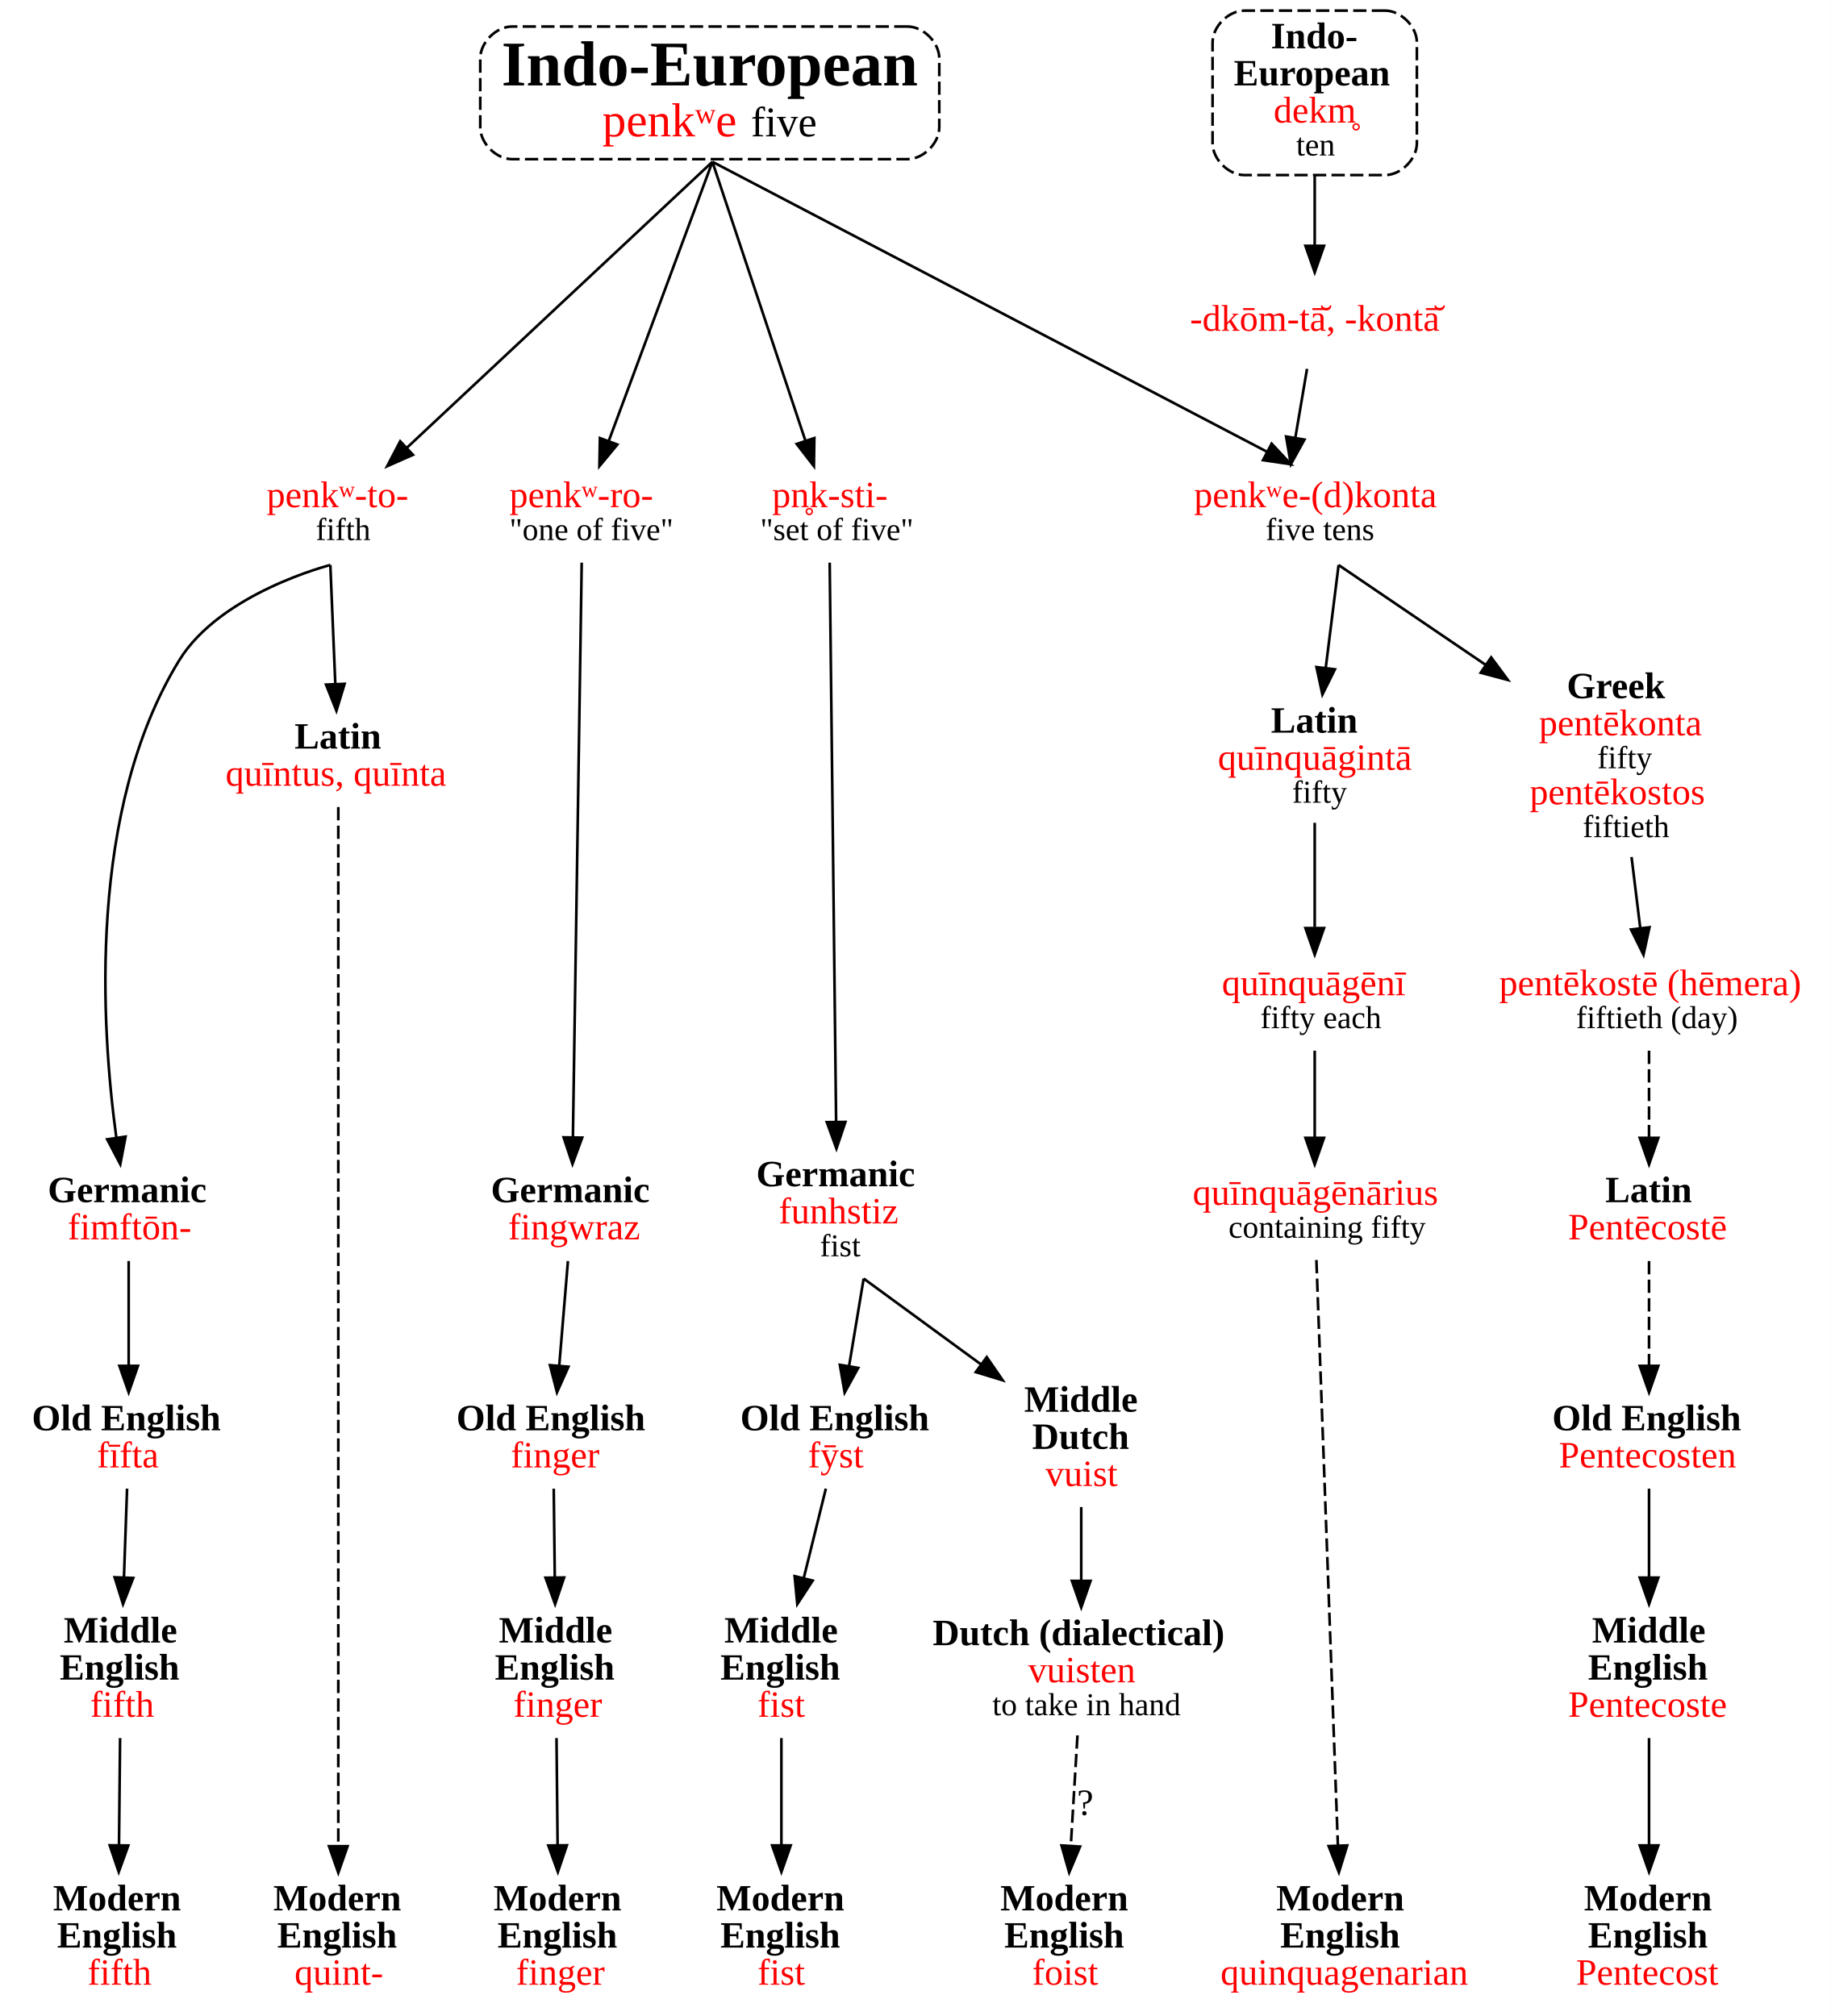
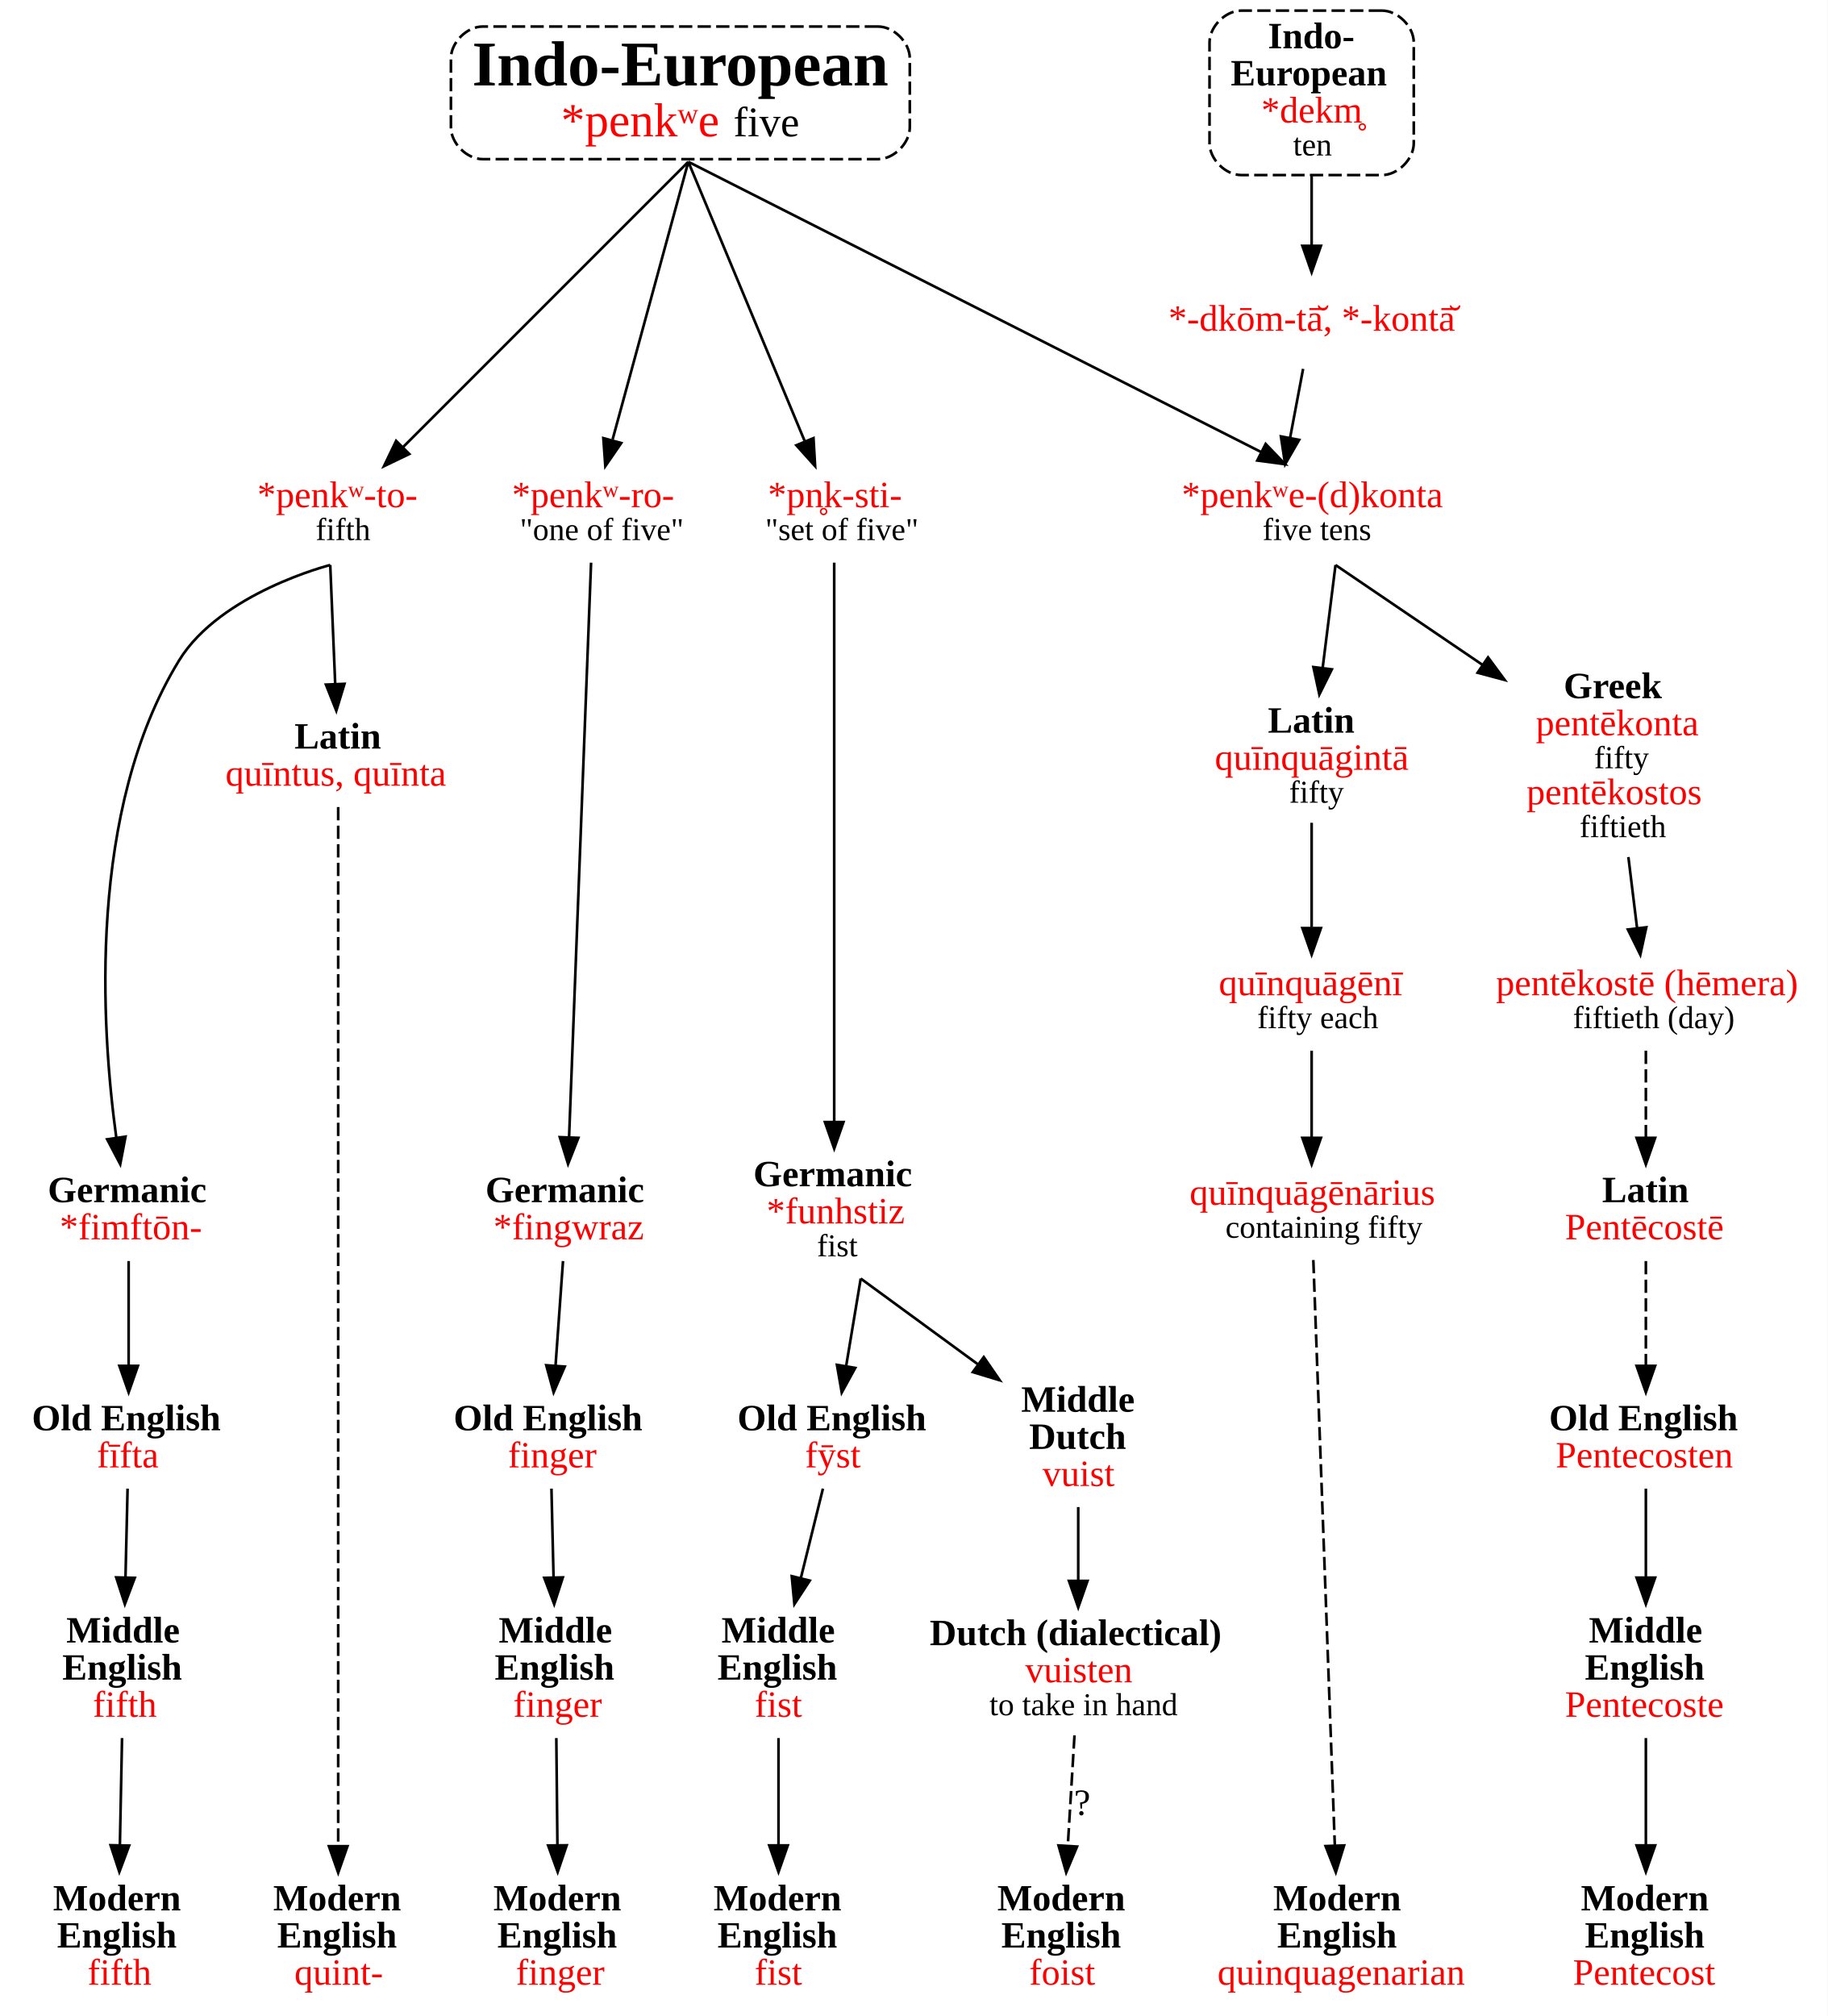
- <svg xmlns="http://www.w3.org/2000/svg" xmlns:xlink="http://www.w3.org/1999/xlink" width="690pt" height="760pt" viewBox="0.00 0.00 690.00 760.00">
+ <svg xmlns="http://www.w3.org/2000/svg" xmlns:xlink="http://www.w3.org/1999/xlink" width="689pt" height="760pt" viewBox="0.00 0.00 689.00 760.00">
  <g id="graph0" class="graph" transform="scale(1 1) rotate(0) translate(4 756)">
-     <polygon fill="white" stroke="transparent" points="-4,4 -4,-756 686,-756 686,4 -4,4" />
+     <polygon fill="white" stroke="transparent" points="-4,4 -4,-756 685,-756 685,4 -4,4" />
    <g id="node1" class="node">
      <g id="a_node1">
-         <a xlink:href="penkwe-five0.svg" xlink:title="Indo-European &quot;penkʷe&quot; five">
-           <path fill="none" stroke="black" stroke-dasharray="5,2" d="M338,-746C338,-746 189,-746 189,-746 183,-746 177,-740 177,-734 177,-734 177,-708 177,-708 177,-702 183,-696 189,-696 189,-696 338,-696 338,-696 344,-696 350,-702 350,-708 350,-708 350,-734 350,-734 350,-740 344,-746 338,-746" />
-           <text text-anchor="start" x="185" y="-723.8" font-family="Times New Roman,serif" font-weight="bold" font-size="24.00">Indo-European</text>
-           <text text-anchor="start" x="223" y="-704.6" font-family="Times New Roman,serif" font-size="18.00" fill="red">penkʷe </text>
-           <text text-anchor="start" x="279" y="-704.6" font-family="Times New Roman,serif" font-size="16.00">five</text>
+         <a xlink:href="penkwe-five0.svg" xlink:title="Indo-European &quot;*penkʷe&quot; five">
+           <path fill="none" stroke="black" stroke-dasharray="5,2" d="M327,-746C327,-746 178,-746 178,-746 172,-746 166,-740 166,-734 166,-734 166,-708 166,-708 166,-702 172,-696 178,-696 178,-696 327,-696 327,-696 333,-696 339,-702 339,-708 339,-708 339,-734 339,-734 339,-740 333,-746 327,-746" />
+           <text text-anchor="start" x="174" y="-723.8" font-family="Times New Roman,serif" font-weight="bold" font-size="24.00">Indo-European</text>
+           <text text-anchor="start" x="207.5" y="-704.6" font-family="Times New Roman,serif" font-size="18.00" fill="red">*penkʷe </text>
+           <text text-anchor="start" x="272.5" y="-704.6" font-family="Times New Roman,serif" font-size="16.00">five</text>
        </a>
      </g>
    </g>
    <g id="node2" class="node">
-       <text text-anchor="start" x="96.5" y="-564.8" font-family="Times New Roman,serif" font-size="14.00" fill="red">penkʷ-to-</text>
+       <text text-anchor="start" x="93" y="-564.8" font-family="Times New Roman,serif" font-size="14.00" fill="red">*penkʷ-to-</text>
      <text text-anchor="start" x="115" y="-552.4" font-family="Times New Roman,serif" font-size="12.00">fifth</text>
    </g>
    <g id="edge1" class="edge">
-       <path fill="none" stroke="black" d="M264.5,-695C264.5,-695 190.06,-625.31 149.35,-587.2" />
-       <polygon fill="black" stroke="black" points="151.63,-584.54 141.93,-580.26 146.84,-589.65 151.63,-584.54" />
+       <path fill="none" stroke="black" d="M255.5,-695C255.5,-695 186.1,-625.6 147.94,-587.44" />
+       <polygon fill="black" stroke="black" points="150.3,-584.85 140.76,-580.26 145.35,-589.8 150.3,-584.85" />
    </g>
    <g id="node3" class="node">
-       <text text-anchor="start" x="188" y="-564.8" font-family="Times New Roman,serif" font-size="14.00" fill="red">penkʷ-ro-</text>
-       <text text-anchor="start" x="188" y="-552.4" font-family="Times New Roman,serif" font-size="12.00">"one of five"</text>
+       <text text-anchor="start" x="189" y="-564.8" font-family="Times New Roman,serif" font-size="14.00" fill="red">*penkʷ-ro-</text>
+       <text text-anchor="start" x="192" y="-552.4" font-family="Times New Roman,serif" font-size="12.00">"one of five"</text>
    </g>
    <g id="edge2" class="edge">
-       <path fill="none" stroke="black" d="M264.5,-695C264.5,-695 239.8,-628.46 225.47,-589.87" />
-       <polygon fill="black" stroke="black" points="228.67,-588.41 221.91,-580.26 222.1,-590.85 228.67,-588.41" />
+       <path fill="none" stroke="black" d="M255.5,-695C255.5,-695 237.51,-629.03 226.96,-590.36" />
+       <polygon fill="black" stroke="black" points="230.21,-588.98 224.21,-580.26 223.46,-590.83 230.21,-588.98" />
    </g>
    <g id="node4" class="node">
-       <text text-anchor="start" x="287" y="-564.8" font-family="Times New Roman,serif" font-size="14.00" fill="red">pn̥k-sti-</text>
-       <text text-anchor="start" x="282.5" y="-552.4" font-family="Times New Roman,serif" font-size="12.00">"set of five"</text>
+       <text text-anchor="start" x="285.5" y="-564.8" font-family="Times New Roman,serif" font-size="14.00" fill="red">*pn̥k-sti-</text>
+       <text text-anchor="start" x="284.5" y="-552.4" font-family="Times New Roman,serif" font-size="12.00">"set of five"</text>
    </g>
    <g id="edge3" class="edge">
-       <path fill="none" stroke="black" d="M264.5,-695C264.5,-695 286.68,-628.46 299.54,-589.87" />
-       <polygon fill="black" stroke="black" points="302.91,-590.85 302.75,-580.26 296.27,-588.64 302.91,-590.85" />
+       <path fill="none" stroke="black" d="M255.5,-695C255.5,-695 283.22,-628.46 299.31,-589.87" />
+       <polygon fill="black" stroke="black" points="302.69,-590.83 303.31,-580.26 296.23,-588.14 302.69,-590.83" />
    </g>
    <g id="node5" class="node">
-       <text text-anchor="start" x="446" y="-564.8" font-family="Times New Roman,serif" font-size="14.00" fill="red">penkʷe-(d)konta</text>
-       <text text-anchor="start" x="473" y="-552.4" font-family="Times New Roman,serif" font-size="12.00">five tens</text>
+       <text text-anchor="start" x="441.5" y="-564.8" font-family="Times New Roman,serif" font-size="14.00" fill="red">*penkʷe-(d)konta</text>
+       <text text-anchor="start" x="472" y="-552.4" font-family="Times New Roman,serif" font-size="12.00">five tens</text>
    </g>
    <g id="edge4" class="edge">
-       <path fill="none" stroke="black" d="M264.5,-695C264.5,-695 432.15,-607.33 473.41,-585.75" />
-       <polygon fill="black" stroke="black" points="475.26,-588.74 482.5,-581 472.02,-582.53 475.26,-588.74" />
+       <path fill="none" stroke="black" d="M255.5,-695C255.5,-695 429.31,-606.94 471.4,-585.61" />
+       <polygon fill="black" stroke="black" points="473.16,-588.64 480.5,-581 470,-582.4 473.16,-588.64" />
    </g>
    <g id="node29" class="node">
      <text text-anchor="start" x="14" y="-302.8" font-family="Times New Roman,serif" font-weight="bold" font-size="14.00">Germanic</text>
-       <text text-anchor="start" x="21.5" y="-288.8" font-family="Times New Roman,serif" font-size="14.00" fill="red">fimftōn-</text>
+       <text text-anchor="start" x="18.5" y="-288.8" font-family="Times New Roman,serif" font-size="14.00" fill="red">*fimftōn-</text>
    </g>
    <g id="edge28" class="edge">
      <path fill="none" stroke="black" d="M120.5,-543C120.5,-543 79.15,-532.55 63.5,-507 29,-450.66 34.12,-369.05 39.85,-327.11" />
      <polygon fill="black" stroke="black" points="43.32,-327.51 41.33,-317.11 36.4,-326.49 43.32,-327.51" />
    </g>
    <g id="node33" class="node">
      <text text-anchor="start" x="107" y="-473.8" font-family="Times New Roman,serif" font-weight="bold" font-size="14.00">Latin</text>
      <text text-anchor="start" x="81" y="-459.8" font-family="Times New Roman,serif" font-size="14.00" fill="red">quīntus, quīnta</text>
    </g>
    <g id="edge32" class="edge">
      <path fill="none" stroke="black" d="M120.5,-543C120.5,-543 121.52,-518.6 122.37,-498.21" />
      <polygon fill="black" stroke="black" points="125.87,-498.2 122.79,-488.06 118.88,-497.91 125.87,-498.2" />
    </g>
    <g id="node18" class="node">
-       <text text-anchor="start" x="181" y="-302.8" font-family="Times New Roman,serif" font-weight="bold" font-size="14.00">Germanic</text>
-       <text text-anchor="start" x="187.5" y="-288.8" font-family="Times New Roman,serif" font-size="14.00" fill="red">fingwraz</text>
+       <text text-anchor="start" x="179" y="-302.8" font-family="Times New Roman,serif" font-weight="bold" font-size="14.00">Germanic</text>
+       <text text-anchor="start" x="182" y="-288.8" font-family="Times New Roman,serif" font-size="14.00" fill="red">*fingwraz</text>
    </g>
    <g id="edge17" class="edge">
-       <path fill="none" stroke="black" d="M215.24,-543.88C214.56,-499.63 212.74,-381.22 211.92,-327.36" />
-       <polygon fill="black" stroke="black" points="215.42,-327.13 211.76,-317.19 208.42,-327.24 215.42,-327.13" />
+       <path fill="none" stroke="black" d="M218.84,-543.88C217.15,-499.63 212.61,-381.22 210.55,-327.36" />
+       <polygon fill="black" stroke="black" points="214.04,-327.05 210.16,-317.19 207.04,-327.31 214.04,-327.05" />
    </g>
    <g id="node22" class="node">
-       <text text-anchor="start" x="281" y="-308.8" font-family="Times New Roman,serif" font-weight="bold" font-size="14.00">Germanic</text>
-       <text text-anchor="start" x="289.5" y="-294.8" font-family="Times New Roman,serif" font-size="14.00" fill="red">funhstiz</text>
-       <text text-anchor="start" x="305" y="-282.4" font-family="Times New Roman,serif" font-size="12.00">fist</text>
+       <text text-anchor="start" x="280" y="-308.8" font-family="Times New Roman,serif" font-weight="bold" font-size="14.00">Germanic</text>
+       <text text-anchor="start" x="285" y="-294.8" font-family="Times New Roman,serif" font-size="14.00" fill="red">*funhstiz</text>
+       <text text-anchor="start" x="304" y="-282.4" font-family="Times New Roman,serif" font-size="12.00">fist</text>
    </g>
    <g id="edge21" class="edge">
-       <path fill="none" stroke="black" d="M308.7,-543.88C309.19,-501.15 310.47,-389.27 311.12,-333.13" />
-       <polygon fill="black" stroke="black" points="314.62,-333.04 311.24,-323 307.62,-332.96 314.62,-333.04" />
+       <path fill="none" stroke="black" d="M310.5,-543.88C310.5,-501.15 310.5,-389.27 310.5,-333.13" />
+       <polygon fill="black" stroke="black" points="314,-333 310.5,-323 307,-333 314,-333" />
    </g>
    <g id="node8" class="node">
-       <text text-anchor="start" x="475" y="-479.8" font-family="Times New Roman,serif" font-weight="bold" font-size="14.00">Latin</text>
-       <text text-anchor="start" x="455" y="-465.8" font-family="Times New Roman,serif" font-size="14.00" fill="red">quīnquāgintā</text>
-       <text text-anchor="start" x="483" y="-453.4" font-family="Times New Roman,serif" font-size="12.00">fifty</text>
+       <text text-anchor="start" x="474" y="-479.8" font-family="Times New Roman,serif" font-weight="bold" font-size="14.00">Latin</text>
+       <text text-anchor="start" x="454" y="-465.8" font-family="Times New Roman,serif" font-size="14.00" fill="red">quīnquāgintā</text>
+       <text text-anchor="start" x="482" y="-453.4" font-family="Times New Roman,serif" font-size="12.00">fifty</text>
    </g>
    <g id="edge7" class="edge">
-       <path fill="none" stroke="black" d="M500.5,-543C500.5,-543 498.01,-523.04 495.64,-504.14" />
-       <polygon fill="black" stroke="black" points="499.11,-503.67 494.4,-494.18 492.16,-504.53 499.11,-503.67" />
+       <path fill="none" stroke="black" d="M499.5,-543C499.5,-543 497.01,-523.04 494.64,-504.14" />
+       <polygon fill="black" stroke="black" points="498.11,-503.67 493.4,-494.18 491.16,-504.53 498.11,-503.67" />
    </g>
    <g id="node12" class="node">
-       <text text-anchor="start" x="586.5" y="-492.8" font-family="Times New Roman,serif" font-weight="bold" font-size="14.00">Greek</text>
-       <text text-anchor="start" x="576" y="-478.8" font-family="Times New Roman,serif" font-size="14.00" fill="red">pentēkonta</text>
-       <text text-anchor="start" x="598" y="-466.4" font-family="Times New Roman,serif" font-size="12.00">fifty</text>
-       <text text-anchor="start" x="572.5" y="-452.8" font-family="Times New Roman,serif" font-size="14.00" fill="red">pentēkostos</text>
-       <text text-anchor="start" x="592.5" y="-440.4" font-family="Times New Roman,serif" font-size="12.00">fiftieth</text>
+       <text text-anchor="start" x="585.5" y="-492.8" font-family="Times New Roman,serif" font-weight="bold" font-size="14.00">Greek</text>
+       <text text-anchor="start" x="575" y="-478.8" font-family="Times New Roman,serif" font-size="14.00" fill="red">pentēkonta</text>
+       <text text-anchor="start" x="597" y="-466.4" font-family="Times New Roman,serif" font-size="12.00">fifty</text>
+       <text text-anchor="start" x="571.5" y="-452.8" font-family="Times New Roman,serif" font-size="14.00" fill="red">pentēkostos</text>
+       <text text-anchor="start" x="591.5" y="-440.4" font-family="Times New Roman,serif" font-size="12.00">fiftieth</text>
    </g>
    <g id="edge11" class="edge">
-       <path fill="none" stroke="black" d="M500.5,-543C500.5,-543 528.62,-523.9 555.9,-505.37" />
-       <polygon fill="black" stroke="black" points="558,-508.18 564.3,-499.66 554.06,-502.39 558,-508.18" />
+       <path fill="none" stroke="black" d="M499.5,-543C499.5,-543 527.62,-523.9 554.9,-505.37" />
+       <polygon fill="black" stroke="black" points="557,-508.18 563.3,-499.66 553.06,-502.39 557,-508.18" />
    </g>
    <g id="node6" class="node">
-       <text text-anchor="start" x="444.5" y="-631.3" font-family="Times New Roman,serif" font-size="14.00" fill="red">-dkōm-tā̆, -kontā̆</text>
+       <text text-anchor="start" x="436.5" y="-631.3" font-family="Times New Roman,serif" font-size="14.00" fill="red">*-dkōm-tā̆, *-kontā̆</text>
    </g>
    <g id="edge5" class="edge">
-       <path fill="none" stroke="black" d="M488.6,-616.94C487.14,-608.34 485.43,-598.23 484.18,-590.92" />
-       <polygon fill="black" stroke="black" points="487.62,-590.27 482.5,-581 480.72,-591.44 487.62,-590.27" />
+       <path fill="none" stroke="black" d="M487.28,-616.94C485.66,-608.34 483.75,-598.23 482.37,-590.92" />
+       <polygon fill="black" stroke="black" points="485.79,-590.18 480.5,-581 478.91,-591.48 485.79,-590.18" />
    </g>
    <g id="node7" class="node">
      <g id="a_node7">
-         <a xlink:href="dekm-ten.svg" xlink:title="&lt;b&gt;Indo-&lt;br/&gt;European&lt;/b&gt;&lt;br/&gt;&lt;font color=&quot;red&quot;&gt;dekm̥&lt;/font&gt;&lt;br/&gt;&lt;font point-size=&quot;12&quot;&gt;ten&lt;/font&gt;">
-           <path fill="none" stroke="black" stroke-dasharray="5,2" d="M518,-752C518,-752 465,-752 465,-752 459,-752 453,-746 453,-740 453,-740 453,-702 453,-702 453,-696 459,-690 465,-690 465,-690 518,-690 518,-690 524,-690 530,-696 530,-702 530,-702 530,-740 530,-740 530,-746 524,-752 518,-752" />
-           <text text-anchor="start" x="475" y="-737.8" font-family="Times New Roman,serif" font-weight="bold" font-size="14.00">Indo-</text>
-           <text text-anchor="start" x="461" y="-723.8" font-family="Times New Roman,serif" font-weight="bold" font-size="14.00">European</text>
-           <text text-anchor="start" x="476" y="-709.8" font-family="Times New Roman,serif" font-size="14.00" fill="red">dekm̥</text>
-           <text text-anchor="start" x="484.5" y="-697.4" font-family="Times New Roman,serif" font-size="12.00">ten</text>
+         <a xlink:href="dekm-ten2.svg" xlink:title="&lt;b&gt;Indo-&lt;br/&gt;European&lt;/b&gt;&lt;br/&gt;&lt;font color=&quot;red&quot;&gt;*dekm̥&lt;/font&gt;&lt;br/&gt;&lt;font point-size=&quot;12&quot;&gt;ten&lt;/font&gt;">
+           <path fill="none" stroke="black" stroke-dasharray="5,2" d="M517,-752C517,-752 464,-752 464,-752 458,-752 452,-746 452,-740 452,-740 452,-702 452,-702 452,-696 458,-690 464,-690 464,-690 517,-690 517,-690 523,-690 529,-696 529,-702 529,-702 529,-740 529,-740 529,-746 523,-752 517,-752" />
+           <text text-anchor="start" x="474" y="-737.8" font-family="Times New Roman,serif" font-weight="bold" font-size="14.00">Indo-</text>
+           <text text-anchor="start" x="460" y="-723.8" font-family="Times New Roman,serif" font-weight="bold" font-size="14.00">European</text>
+           <text text-anchor="start" x="471.5" y="-709.8" font-family="Times New Roman,serif" font-size="14.00" fill="red">*dekm̥</text>
+           <text text-anchor="start" x="483.5" y="-697.4" font-family="Times New Roman,serif" font-size="12.00">ten</text>
        </a>
      </g>
    </g>
    <g id="edge6" class="edge">
-       <path fill="none" stroke="black" d="M491.5,-689.67C491.5,-681.08 491.5,-671.78 491.5,-663.38" />
-       <polygon fill="black" stroke="black" points="495,-663.33 491.5,-653.33 488,-663.33 495,-663.33" />
+       <path fill="none" stroke="black" d="M490.5,-689.67C490.5,-681.08 490.5,-671.78 490.5,-663.38" />
+       <polygon fill="black" stroke="black" points="494,-663.33 490.5,-653.33 487,-663.33 494,-663.33" />
    </g>
    <g id="node9" class="node">
-       <text text-anchor="start" x="456.5" y="-380.8" font-family="Times New Roman,serif" font-size="14.00" fill="red">quīnquāgēnī</text>
-       <text text-anchor="start" x="471" y="-368.4" font-family="Times New Roman,serif" font-size="12.00">fifty each</text>
+       <text text-anchor="start" x="455.5" y="-380.8" font-family="Times New Roman,serif" font-size="14.00" fill="red">quīnquāgēnī</text>
+       <text text-anchor="start" x="470" y="-368.4" font-family="Times New Roman,serif" font-size="12.00">fifty each</text>
    </g>
    <g id="edge8" class="edge">
-       <path fill="none" stroke="black" d="M491.5,-445.82C491.5,-433.82 491.5,-419.08 491.5,-406.5" />
-       <polygon fill="black" stroke="black" points="495,-406.13 491.5,-396.13 488,-406.13 495,-406.13" />
+       <path fill="none" stroke="black" d="M490.5,-445.82C490.5,-433.82 490.5,-419.08 490.5,-406.5" />
+       <polygon fill="black" stroke="black" points="494,-406.13 490.5,-396.13 487,-406.13 494,-406.13" />
    </g>
    <g id="node10" class="node">
-       <text text-anchor="start" x="445.5" y="-301.8" font-family="Times New Roman,serif" font-size="14.00" fill="red">quīnquāgēnārius</text>
-       <text text-anchor="start" x="459" y="-289.4" font-family="Times New Roman,serif" font-size="12.00">containing fifty</text>
+       <text text-anchor="start" x="444.5" y="-301.8" font-family="Times New Roman,serif" font-size="14.00" fill="red">quīnquāgēnārius</text>
+       <text text-anchor="start" x="458" y="-289.4" font-family="Times New Roman,serif" font-size="12.00">containing fifty</text>
    </g>
    <g id="edge9" class="edge">
-       <path fill="none" stroke="black" d="M491.5,-359.91C491.5,-350.34 491.5,-338.18 491.5,-327.32" />
-       <polygon fill="black" stroke="black" points="495,-327.04 491.5,-317.04 488,-327.04 495,-327.04" />
+       <path fill="none" stroke="black" d="M490.5,-359.91C490.5,-350.34 490.5,-338.18 490.5,-327.32" />
+       <polygon fill="black" stroke="black" points="494,-327.04 490.5,-317.04 487,-327.04 494,-327.04" />
    </g>
    <g id="node11" class="node">
-       <text text-anchor="start" x="477" y="-35.8" font-family="Times New Roman,serif" font-weight="bold" font-size="14.00">Modern</text>
-       <text text-anchor="start" x="478.5" y="-21.8" font-family="Times New Roman,serif" font-weight="bold" font-size="14.00">English</text>
-       <text text-anchor="start" x="456" y="-7.8" font-family="Times New Roman,serif" font-size="14.00" fill="red">quinquagenarian</text>
+       <text text-anchor="start" x="476" y="-35.8" font-family="Times New Roman,serif" font-weight="bold" font-size="14.00">Modern</text>
+       <text text-anchor="start" x="477.5" y="-21.8" font-family="Times New Roman,serif" font-weight="bold" font-size="14.00">English</text>
+       <text text-anchor="start" x="455" y="-7.8" font-family="Times New Roman,serif" font-size="14.00" fill="red">quinquagenarian</text>
    </g>
    <g id="edge10" class="edge">
-       <path fill="none" stroke="black" stroke-dasharray="5,2" d="M492.13,-280.99C493.74,-237.08 498.07,-119.3 500.23,-60.45" />
-       <polygon fill="black" stroke="black" points="503.74,-60.3 500.61,-50.18 496.75,-60.05 503.74,-60.3" />
+       <path fill="none" stroke="black" stroke-dasharray="5,2" d="M491.13,-280.99C492.74,-237.08 497.07,-119.3 499.23,-60.45" />
+       <polygon fill="black" stroke="black" points="502.74,-60.3 499.61,-50.18 495.75,-60.05 502.74,-60.3" />
    </g>
    <g id="node13" class="node">
-       <text text-anchor="start" x="561" y="-380.8" font-family="Times New Roman,serif" font-size="14.00" fill="red">pentēkostē (hēmera)</text>
-       <text text-anchor="start" x="590" y="-368.4" font-family="Times New Roman,serif" font-size="12.00">fiftieth (day)</text>
+       <text text-anchor="start" x="560" y="-380.8" font-family="Times New Roman,serif" font-size="14.00" fill="red">pentēkostē (hēmera)</text>
+       <text text-anchor="start" x="589" y="-368.4" font-family="Times New Roman,serif" font-size="12.00">fiftieth (day)</text>
    </g>
    <g id="edge12" class="edge">
-       <path fill="none" stroke="black" d="M610.91,-432.91C612,-423.97 613.16,-414.54 614.19,-406.11" />
-       <polygon fill="black" stroke="black" points="617.67,-406.43 615.41,-396.08 610.72,-405.59 617.67,-406.43" />
+       <path fill="none" stroke="black" d="M609.91,-432.91C611,-423.97 612.16,-414.54 613.19,-406.11" />
+       <polygon fill="black" stroke="black" points="616.67,-406.43 614.41,-396.08 609.72,-405.59 616.67,-406.43" />
    </g>
    <g id="node14" class="node">
-       <text text-anchor="start" x="601" y="-302.8" font-family="Times New Roman,serif" font-weight="bold" font-size="14.00">Latin</text>
-       <text text-anchor="start" x="587" y="-288.8" font-family="Times New Roman,serif" font-size="14.00" fill="red">Pentēcostē</text>
+       <text text-anchor="start" x="600" y="-302.8" font-family="Times New Roman,serif" font-weight="bold" font-size="14.00">Latin</text>
+       <text text-anchor="start" x="586" y="-288.8" font-family="Times New Roman,serif" font-size="14.00" fill="red">Pentēcostē</text>
    </g>
    <g id="edge13" class="edge">
-       <path fill="none" stroke="black" stroke-dasharray="5,2" d="M617.5,-359.91C617.5,-350.34 617.5,-338.18 617.5,-327.32" />
-       <polygon fill="black" stroke="black" points="621,-327.04 617.5,-317.04 614,-327.04 621,-327.04" />
+       <path fill="none" stroke="black" stroke-dasharray="5,2" d="M616.5,-359.91C616.5,-350.34 616.5,-338.18 616.5,-327.32" />
+       <polygon fill="black" stroke="black" points="620,-327.04 616.5,-317.04 613,-327.04 620,-327.04" />
    </g>
    <g id="node15" class="node">
-       <text text-anchor="start" x="581" y="-216.8" font-family="Times New Roman,serif" font-weight="bold" font-size="14.00">Old English</text>
-       <text text-anchor="start" x="583.5" y="-202.8" font-family="Times New Roman,serif" font-size="14.00" fill="red">Pentecosten</text>
+       <text text-anchor="start" x="580" y="-216.8" font-family="Times New Roman,serif" font-weight="bold" font-size="14.00">Old English</text>
+       <text text-anchor="start" x="582.5" y="-202.8" font-family="Times New Roman,serif" font-size="14.00" fill="red">Pentecosten</text>
    </g>
    <g id="edge14" class="edge">
-       <path fill="none" stroke="black" stroke-dasharray="5,2" d="M617.5,-280.6C617.5,-269.26 617.5,-254.23 617.5,-241.32" />
-       <polygon fill="black" stroke="black" points="621,-241.1 617.5,-231.1 614,-241.1 621,-241.1" />
+       <path fill="none" stroke="black" stroke-dasharray="5,2" d="M616.5,-280.6C616.5,-269.26 616.5,-254.23 616.5,-241.32" />
+       <polygon fill="black" stroke="black" points="620,-241.1 616.5,-231.1 613,-241.1 620,-241.1" />
    </g>
    <g id="node16" class="node">
-       <text text-anchor="start" x="596" y="-136.8" font-family="Times New Roman,serif" font-weight="bold" font-size="14.00">Middle</text>
-       <text text-anchor="start" x="594.5" y="-122.8" font-family="Times New Roman,serif" font-weight="bold" font-size="14.00">English</text>
-       <text text-anchor="start" x="587" y="-108.8" font-family="Times New Roman,serif" font-size="14.00" fill="red">Pentecoste</text>
+       <text text-anchor="start" x="595" y="-136.8" font-family="Times New Roman,serif" font-weight="bold" font-size="14.00">Middle</text>
+       <text text-anchor="start" x="593.5" y="-122.8" font-family="Times New Roman,serif" font-weight="bold" font-size="14.00">English</text>
+       <text text-anchor="start" x="586" y="-108.8" font-family="Times New Roman,serif" font-size="14.00" fill="red">Pentecoste</text>
    </g>
    <g id="edge15" class="edge">
-       <path fill="none" stroke="black" d="M617.5,-194.8C617.5,-185.22 617.5,-172.94 617.5,-161.47" />
-       <polygon fill="black" stroke="black" points="621,-161.26 617.5,-151.26 614,-161.26 621,-161.26" />
+       <path fill="none" stroke="black" d="M616.5,-194.8C616.5,-185.22 616.5,-172.94 616.5,-161.47" />
+       <polygon fill="black" stroke="black" points="620,-161.26 616.5,-151.26 613,-161.26 620,-161.26" />
    </g>
    <g id="node17" class="node">
-       <text text-anchor="start" x="593" y="-35.8" font-family="Times New Roman,serif" font-weight="bold" font-size="14.00">Modern</text>
-       <text text-anchor="start" x="594.5" y="-21.8" font-family="Times New Roman,serif" font-weight="bold" font-size="14.00">English</text>
-       <text text-anchor="start" x="590" y="-7.8" font-family="Times New Roman,serif" font-size="14.00" fill="red">Pentecost</text>
+       <text text-anchor="start" x="592" y="-35.8" font-family="Times New Roman,serif" font-weight="bold" font-size="14.00">Modern</text>
+       <text text-anchor="start" x="593.5" y="-21.8" font-family="Times New Roman,serif" font-weight="bold" font-size="14.00">English</text>
+       <text text-anchor="start" x="589" y="-7.8" font-family="Times New Roman,serif" font-size="14.00" fill="red">Pentecost</text>
    </g>
    <g id="edge16" class="edge">
-       <path fill="none" stroke="black" d="M617.5,-100.78C617.5,-88.68 617.5,-73.81 617.5,-60.54" />
-       <polygon fill="black" stroke="black" points="621,-60.31 617.5,-50.31 614,-60.31 621,-60.31" />
+       <path fill="none" stroke="black" d="M616.5,-100.78C616.5,-88.68 616.5,-73.81 616.5,-60.54" />
+       <polygon fill="black" stroke="black" points="620,-60.31 616.5,-50.31 613,-60.31 620,-60.31" />
    </g>
    <g id="node19" class="node">
-       <text text-anchor="start" x="168" y="-216.8" font-family="Times New Roman,serif" font-weight="bold" font-size="14.00">Old English</text>
-       <text text-anchor="start" x="188.5" y="-202.8" font-family="Times New Roman,serif" font-size="14.00" fill="red">finger</text>
+       <text text-anchor="start" x="167" y="-216.8" font-family="Times New Roman,serif" font-weight="bold" font-size="14.00">Old English</text>
+       <text text-anchor="start" x="187.5" y="-202.8" font-family="Times New Roman,serif" font-size="14.00" fill="red">finger</text>
    </g>
    <g id="edge18" class="edge">
-       <path fill="none" stroke="black" d="M210.05,-280.6C209.1,-269.26 207.85,-254.23 206.78,-241.32" />
-       <polygon fill="black" stroke="black" points="210.24,-240.77 205.92,-231.1 203.27,-241.35 210.24,-240.77" />
+       <path fill="none" stroke="black" d="M208.26,-280.6C207.45,-269.26 206.37,-254.23 205.45,-241.32" />
+       <polygon fill="black" stroke="black" points="208.92,-240.82 204.72,-231.1 201.94,-241.32 208.92,-240.82" />
    </g>
    <g id="node20" class="node">
      <text text-anchor="start" x="184" y="-136.8" font-family="Times New Roman,serif" font-weight="bold" font-size="14.00">Middle</text>
      <text text-anchor="start" x="182.5" y="-122.8" font-family="Times New Roman,serif" font-weight="bold" font-size="14.00">English</text>
      <text text-anchor="start" x="189.5" y="-108.8" font-family="Times New Roman,serif" font-size="14.00" fill="red">finger</text>
    </g>
    <g id="edge19" class="edge">
-       <path fill="none" stroke="black" d="M204.7,-194.8C204.82,-185.22 204.96,-172.94 205.09,-161.47" />
-       <polygon fill="black" stroke="black" points="208.6,-161.3 205.21,-151.26 201.6,-161.22 208.6,-161.3" />
+       <path fill="none" stroke="black" d="M203.9,-194.8C204.13,-185.22 204.42,-172.94 204.69,-161.47" />
+       <polygon fill="black" stroke="black" points="208.19,-161.34 204.93,-151.26 201.19,-161.18 208.19,-161.34" />
    </g>
    <g id="node21" class="node">
      <text text-anchor="start" x="182" y="-35.8" font-family="Times New Roman,serif" font-weight="bold" font-size="14.00">Modern</text>
      <text text-anchor="start" x="183.5" y="-21.8" font-family="Times New Roman,serif" font-weight="bold" font-size="14.00">English</text>
      <text text-anchor="start" x="190.5" y="-7.8" font-family="Times New Roman,serif" font-size="14.00" fill="red">finger</text>
    </g>
    <g id="edge20" class="edge">
      <path fill="none" stroke="black" d="M205.74,-100.78C205.87,-88.68 206.02,-73.81 206.15,-60.54" />
      <polygon fill="black" stroke="black" points="209.65,-60.35 206.25,-50.31 202.65,-60.28 209.65,-60.35" />
    </g>
    <g id="node23" class="node">
-       <text text-anchor="start" x="275" y="-216.8" font-family="Times New Roman,serif" font-weight="bold" font-size="14.00">Old English</text>
-       <text text-anchor="start" x="300.5" y="-202.8" font-family="Times New Roman,serif" font-size="14.00" fill="red">fȳst</text>
+       <text text-anchor="start" x="274" y="-216.8" font-family="Times New Roman,serif" font-weight="bold" font-size="14.00">Old English</text>
+       <text text-anchor="start" x="299.5" y="-202.8" font-family="Times New Roman,serif" font-size="14.00" fill="red">fȳst</text>
    </g>
    <g id="edge22" class="edge">
-       <path fill="none" stroke="black" d="M321.5,-274C321.5,-274 318.67,-257.02 316.02,-241.13" />
-       <polygon fill="black" stroke="black" points="319.44,-240.32 314.34,-231.03 312.53,-241.47 319.44,-240.32" />
+       <path fill="none" stroke="black" d="M320.5,-274C320.5,-274 317.67,-257.02 315.02,-241.13" />
+       <polygon fill="black" stroke="black" points="318.44,-240.32 313.34,-231.03 311.53,-241.47 318.44,-240.32" />
    </g>
    <g id="node26" class="node">
-       <text text-anchor="start" x="382" y="-223.8" font-family="Times New Roman,serif" font-weight="bold" font-size="14.00">Middle</text>
-       <text text-anchor="start" x="385" y="-209.8" font-family="Times New Roman,serif" font-weight="bold" font-size="14.00">Dutch</text>
-       <text text-anchor="start" x="390" y="-195.8" font-family="Times New Roman,serif" font-size="14.00" fill="red">vuist</text>
+       <text text-anchor="start" x="381" y="-223.8" font-family="Times New Roman,serif" font-weight="bold" font-size="14.00">Middle</text>
+       <text text-anchor="start" x="384" y="-209.8" font-family="Times New Roman,serif" font-weight="bold" font-size="14.00">Dutch</text>
+       <text text-anchor="start" x="389" y="-195.8" font-family="Times New Roman,serif" font-size="14.00" fill="red">vuist</text>
    </g>
    <g id="edge25" class="edge">
-       <path fill="none" stroke="black" d="M321.5,-274C321.5,-274 344.23,-257.37 365.76,-241.62" />
-       <polygon fill="black" stroke="black" points="367.89,-244.39 373.9,-235.66 363.76,-238.74 367.89,-244.39" />
+       <path fill="none" stroke="black" d="M320.5,-274C320.5,-274 343.23,-257.37 364.76,-241.62" />
+       <polygon fill="black" stroke="black" points="366.89,-244.39 372.9,-235.66 362.76,-238.74 366.89,-244.39" />
    </g>
    <g id="node24" class="node">
-       <text text-anchor="start" x="269" y="-136.8" font-family="Times New Roman,serif" font-weight="bold" font-size="14.00">Middle</text>
-       <text text-anchor="start" x="267.5" y="-122.8" font-family="Times New Roman,serif" font-weight="bold" font-size="14.00">English</text>
-       <text text-anchor="start" x="281.5" y="-108.8" font-family="Times New Roman,serif" font-size="14.00" fill="red">fist</text>
+       <text text-anchor="start" x="268" y="-136.8" font-family="Times New Roman,serif" font-weight="bold" font-size="14.00">Middle</text>
+       <text text-anchor="start" x="266.5" y="-122.8" font-family="Times New Roman,serif" font-weight="bold" font-size="14.00">English</text>
+       <text text-anchor="start" x="280.5" y="-108.8" font-family="Times New Roman,serif" font-size="14.00" fill="red">fist</text>
    </g>
    <g id="edge23" class="edge">
-       <path fill="none" stroke="black" d="M307.25,-194.8C304.86,-185.12 301.79,-172.69 298.93,-161.12" />
-       <polygon fill="black" stroke="black" points="302.29,-160.13 296.49,-151.26 295.49,-161.81 302.29,-160.13" />
+       <path fill="none" stroke="black" d="M306.25,-194.8C303.86,-185.12 300.79,-172.69 297.93,-161.12" />
+       <polygon fill="black" stroke="black" points="301.29,-160.13 295.49,-151.26 294.49,-161.81 301.29,-160.13" />
    </g>
    <g id="node25" class="node">
-       <text text-anchor="start" x="266" y="-35.8" font-family="Times New Roman,serif" font-weight="bold" font-size="14.00">Modern</text>
-       <text text-anchor="start" x="267.5" y="-21.8" font-family="Times New Roman,serif" font-weight="bold" font-size="14.00">English</text>
-       <text text-anchor="start" x="281.5" y="-7.8" font-family="Times New Roman,serif" font-size="14.00" fill="red">fist</text>
+       <text text-anchor="start" x="265" y="-35.8" font-family="Times New Roman,serif" font-weight="bold" font-size="14.00">Modern</text>
+       <text text-anchor="start" x="266.5" y="-21.8" font-family="Times New Roman,serif" font-weight="bold" font-size="14.00">English</text>
+       <text text-anchor="start" x="280.5" y="-7.8" font-family="Times New Roman,serif" font-size="14.00" fill="red">fist</text>
    </g>
    <g id="edge24" class="edge">
-       <path fill="none" stroke="black" d="M290.5,-100.78C290.5,-88.68 290.5,-73.81 290.5,-60.54" />
-       <polygon fill="black" stroke="black" points="294,-60.31 290.5,-50.31 287,-60.31 294,-60.31" />
+       <path fill="none" stroke="black" d="M289.5,-100.78C289.5,-88.68 289.5,-73.81 289.5,-60.54" />
+       <polygon fill="black" stroke="black" points="293,-60.31 289.5,-50.31 286,-60.31 293,-60.31" />
    </g>
    <g id="node27" class="node">
-       <text text-anchor="start" x="347.5" y="-135.8" font-family="Times New Roman,serif" font-weight="bold" font-size="14.00">Dutch (dialectical)</text>
-       <text text-anchor="start" x="383.5" y="-121.8" font-family="Times New Roman,serif" font-size="14.00" fill="red">vuisten</text>
-       <text text-anchor="start" x="370" y="-109.4" font-family="Times New Roman,serif" font-size="12.00">to take in hand</text>
+       <text text-anchor="start" x="346.5" y="-135.8" font-family="Times New Roman,serif" font-weight="bold" font-size="14.00">Dutch (dialectical)</text>
+       <text text-anchor="start" x="382.5" y="-121.8" font-family="Times New Roman,serif" font-size="14.00" fill="red">vuisten</text>
+       <text text-anchor="start" x="369" y="-109.4" font-family="Times New Roman,serif" font-size="12.00">to take in hand</text>
    </g>
    <g id="edge26" class="edge">
-       <path fill="none" stroke="black" d="M403.5,-187.87C403.5,-179.24 403.5,-169.36 403.5,-160.1" />
-       <polygon fill="black" stroke="black" points="407,-160.02 403.5,-150.02 400,-160.02 407,-160.02" />
+       <path fill="none" stroke="black" d="M402.5,-187.87C402.5,-179.24 402.5,-169.36 402.5,-160.1" />
+       <polygon fill="black" stroke="black" points="406,-160.02 402.5,-150.02 399,-160.02 406,-160.02" />
    </g>
    <g id="node28" class="node">
-       <text text-anchor="start" x="373" y="-35.8" font-family="Times New Roman,serif" font-weight="bold" font-size="14.00">Modern</text>
-       <text text-anchor="start" x="374.5" y="-21.8" font-family="Times New Roman,serif" font-weight="bold" font-size="14.00">English</text>
-       <text text-anchor="start" x="385" y="-7.8" font-family="Times New Roman,serif" font-size="14.00" fill="red">foist</text>
+       <text text-anchor="start" x="372" y="-35.8" font-family="Times New Roman,serif" font-weight="bold" font-size="14.00">Modern</text>
+       <text text-anchor="start" x="373.5" y="-21.8" font-family="Times New Roman,serif" font-weight="bold" font-size="14.00">English</text>
+       <text text-anchor="start" x="384" y="-7.8" font-family="Times New Roman,serif" font-size="14.00" fill="red">foist</text>
    </g>
    <g id="edge27" class="edge">
-       <path fill="none" stroke="black" stroke-dasharray="5,2" d="M402.09,-101.79C401.34,-89.4 400.4,-73.92 399.57,-60.18" />
-       <polygon fill="black" stroke="black" points="403.06,-59.87 398.96,-50.1 396.07,-60.29 403.06,-59.87" />
-       <text text-anchor="middle" x="405" y="-71.8" font-family="Times New Roman,serif" font-size="14.00">?</text>
+       <path fill="none" stroke="black" stroke-dasharray="5,2" d="M401.09,-101.79C400.34,-89.4 399.4,-73.92 398.57,-60.18" />
+       <polygon fill="black" stroke="black" points="402.06,-59.87 397.96,-50.1 395.07,-60.29 402.06,-59.87" />
+       <text text-anchor="middle" x="404" y="-71.8" font-family="Times New Roman,serif" font-size="14.00">?</text>
    </g>
    <g id="node30" class="node">
      <text text-anchor="start" x="8" y="-216.8" font-family="Times New Roman,serif" font-weight="bold" font-size="14.00">Old English</text>
      <text text-anchor="start" x="32.5" y="-202.8" font-family="Times New Roman,serif" font-size="14.00" fill="red">fīfta</text>
    </g>
    <g id="edge29" class="edge">
      <path fill="none" stroke="black" d="M44.5,-280.6C44.5,-269.26 44.5,-254.23 44.5,-241.32" />
      <polygon fill="black" stroke="black" points="48,-241.1 44.5,-231.1 41,-241.1 48,-241.1" />
    </g>
    <g id="node31" class="node">
-       <text text-anchor="start" x="20" y="-136.8" font-family="Times New Roman,serif" font-weight="bold" font-size="14.00">Middle</text>
-       <text text-anchor="start" x="18.5" y="-122.8" font-family="Times New Roman,serif" font-weight="bold" font-size="14.00">English</text>
-       <text text-anchor="start" x="30" y="-108.8" font-family="Times New Roman,serif" font-size="14.00" fill="red">fifth</text>
+       <text text-anchor="start" x="21" y="-136.8" font-family="Times New Roman,serif" font-weight="bold" font-size="14.00">Middle</text>
+       <text text-anchor="start" x="19.5" y="-122.8" font-family="Times New Roman,serif" font-weight="bold" font-size="14.00">English</text>
+       <text text-anchor="start" x="31" y="-108.8" font-family="Times New Roman,serif" font-size="14.00" fill="red">fifth</text>
    </g>
    <g id="edge30" class="edge">
-       <path fill="none" stroke="black" d="M43.89,-194.8C43.55,-185.22 43.12,-172.94 42.72,-161.47" />
-       <polygon fill="black" stroke="black" points="46.21,-161.13 42.36,-151.26 39.21,-161.38 46.21,-161.13" />
+       <path fill="none" stroke="black" d="M44.1,-194.8C43.87,-185.22 43.58,-172.94 43.31,-161.47" />
+       <polygon fill="black" stroke="black" points="46.81,-161.18 43.07,-151.26 39.81,-161.34 46.81,-161.18" />
    </g>
    <g id="node32" class="node">
      <text text-anchor="start" x="16" y="-35.8" font-family="Times New Roman,serif" font-weight="bold" font-size="14.00">Modern</text>
      <text text-anchor="start" x="17.5" y="-21.8" font-family="Times New Roman,serif" font-weight="bold" font-size="14.00">English</text>
      <text text-anchor="start" x="29" y="-7.8" font-family="Times New Roman,serif" font-size="14.00" fill="red">fifth</text>
    </g>
    <g id="edge31" class="edge">
-       <path fill="none" stroke="black" d="M41.26,-100.78C41.13,-88.68 40.98,-73.81 40.85,-60.54" />
-       <polygon fill="black" stroke="black" points="44.35,-60.28 40.75,-50.31 37.35,-60.35 44.35,-60.28" />
+       <path fill="none" stroke="black" d="M42.01,-100.78C41.77,-88.68 41.47,-73.81 41.2,-60.54" />
+       <polygon fill="black" stroke="black" points="44.69,-60.24 40.99,-50.31 37.69,-60.38 44.69,-60.24" />
    </g>
    <g id="node34" class="node">
      <text text-anchor="start" x="99" y="-35.8" font-family="Times New Roman,serif" font-weight="bold" font-size="14.00">Modern</text>
      <text text-anchor="start" x="100.5" y="-21.8" font-family="Times New Roman,serif" font-weight="bold" font-size="14.00">English</text>
      <text text-anchor="start" x="107" y="-7.8" font-family="Times New Roman,serif" font-size="14.00" fill="red">quint-</text>
    </g>
    <g id="edge33" class="edge">
      <path fill="none" stroke="black" stroke-dasharray="5,2" d="M123.5,-451.75C123.5,-433.63 123.5,-404.31 123.5,-379 123.5,-379 123.5,-379 123.5,-125 123.5,-103.39 123.5,-79.13 123.5,-60.03" />
      <polygon fill="black" stroke="black" points="127,-60.01 123.5,-50.01 120,-60.01 127,-60.01" />
    </g>
  </g>
</svg>
